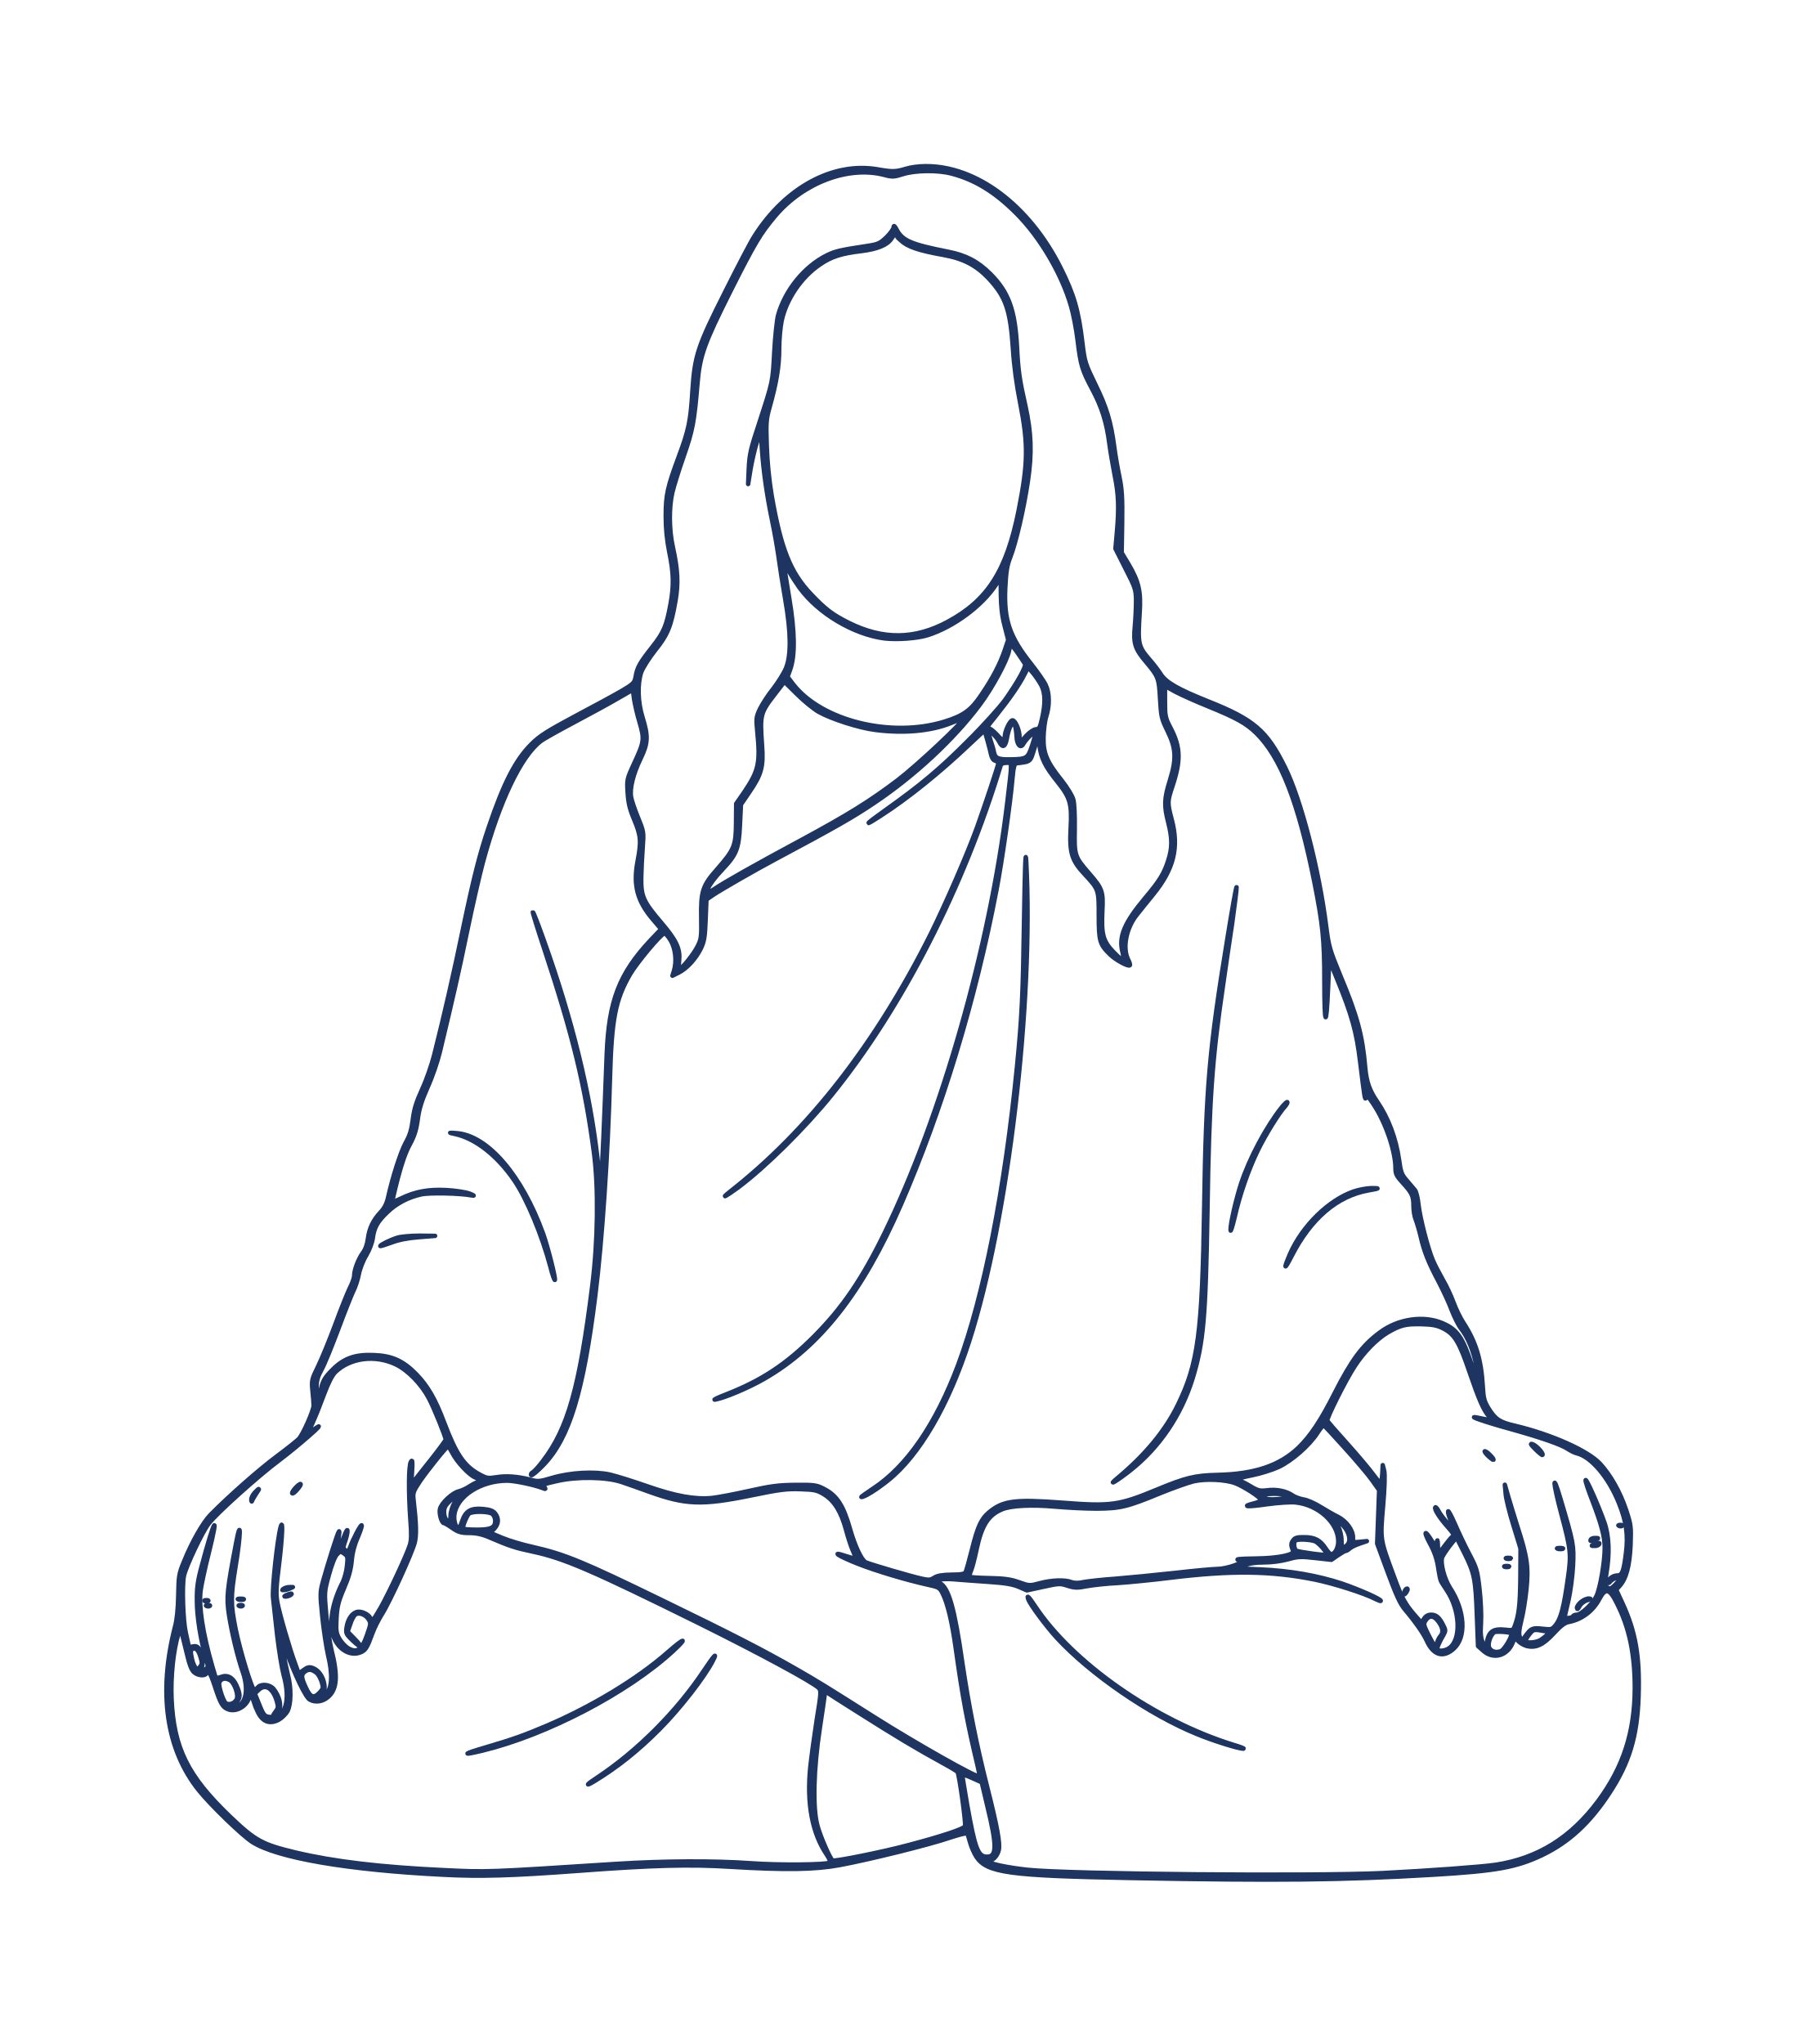
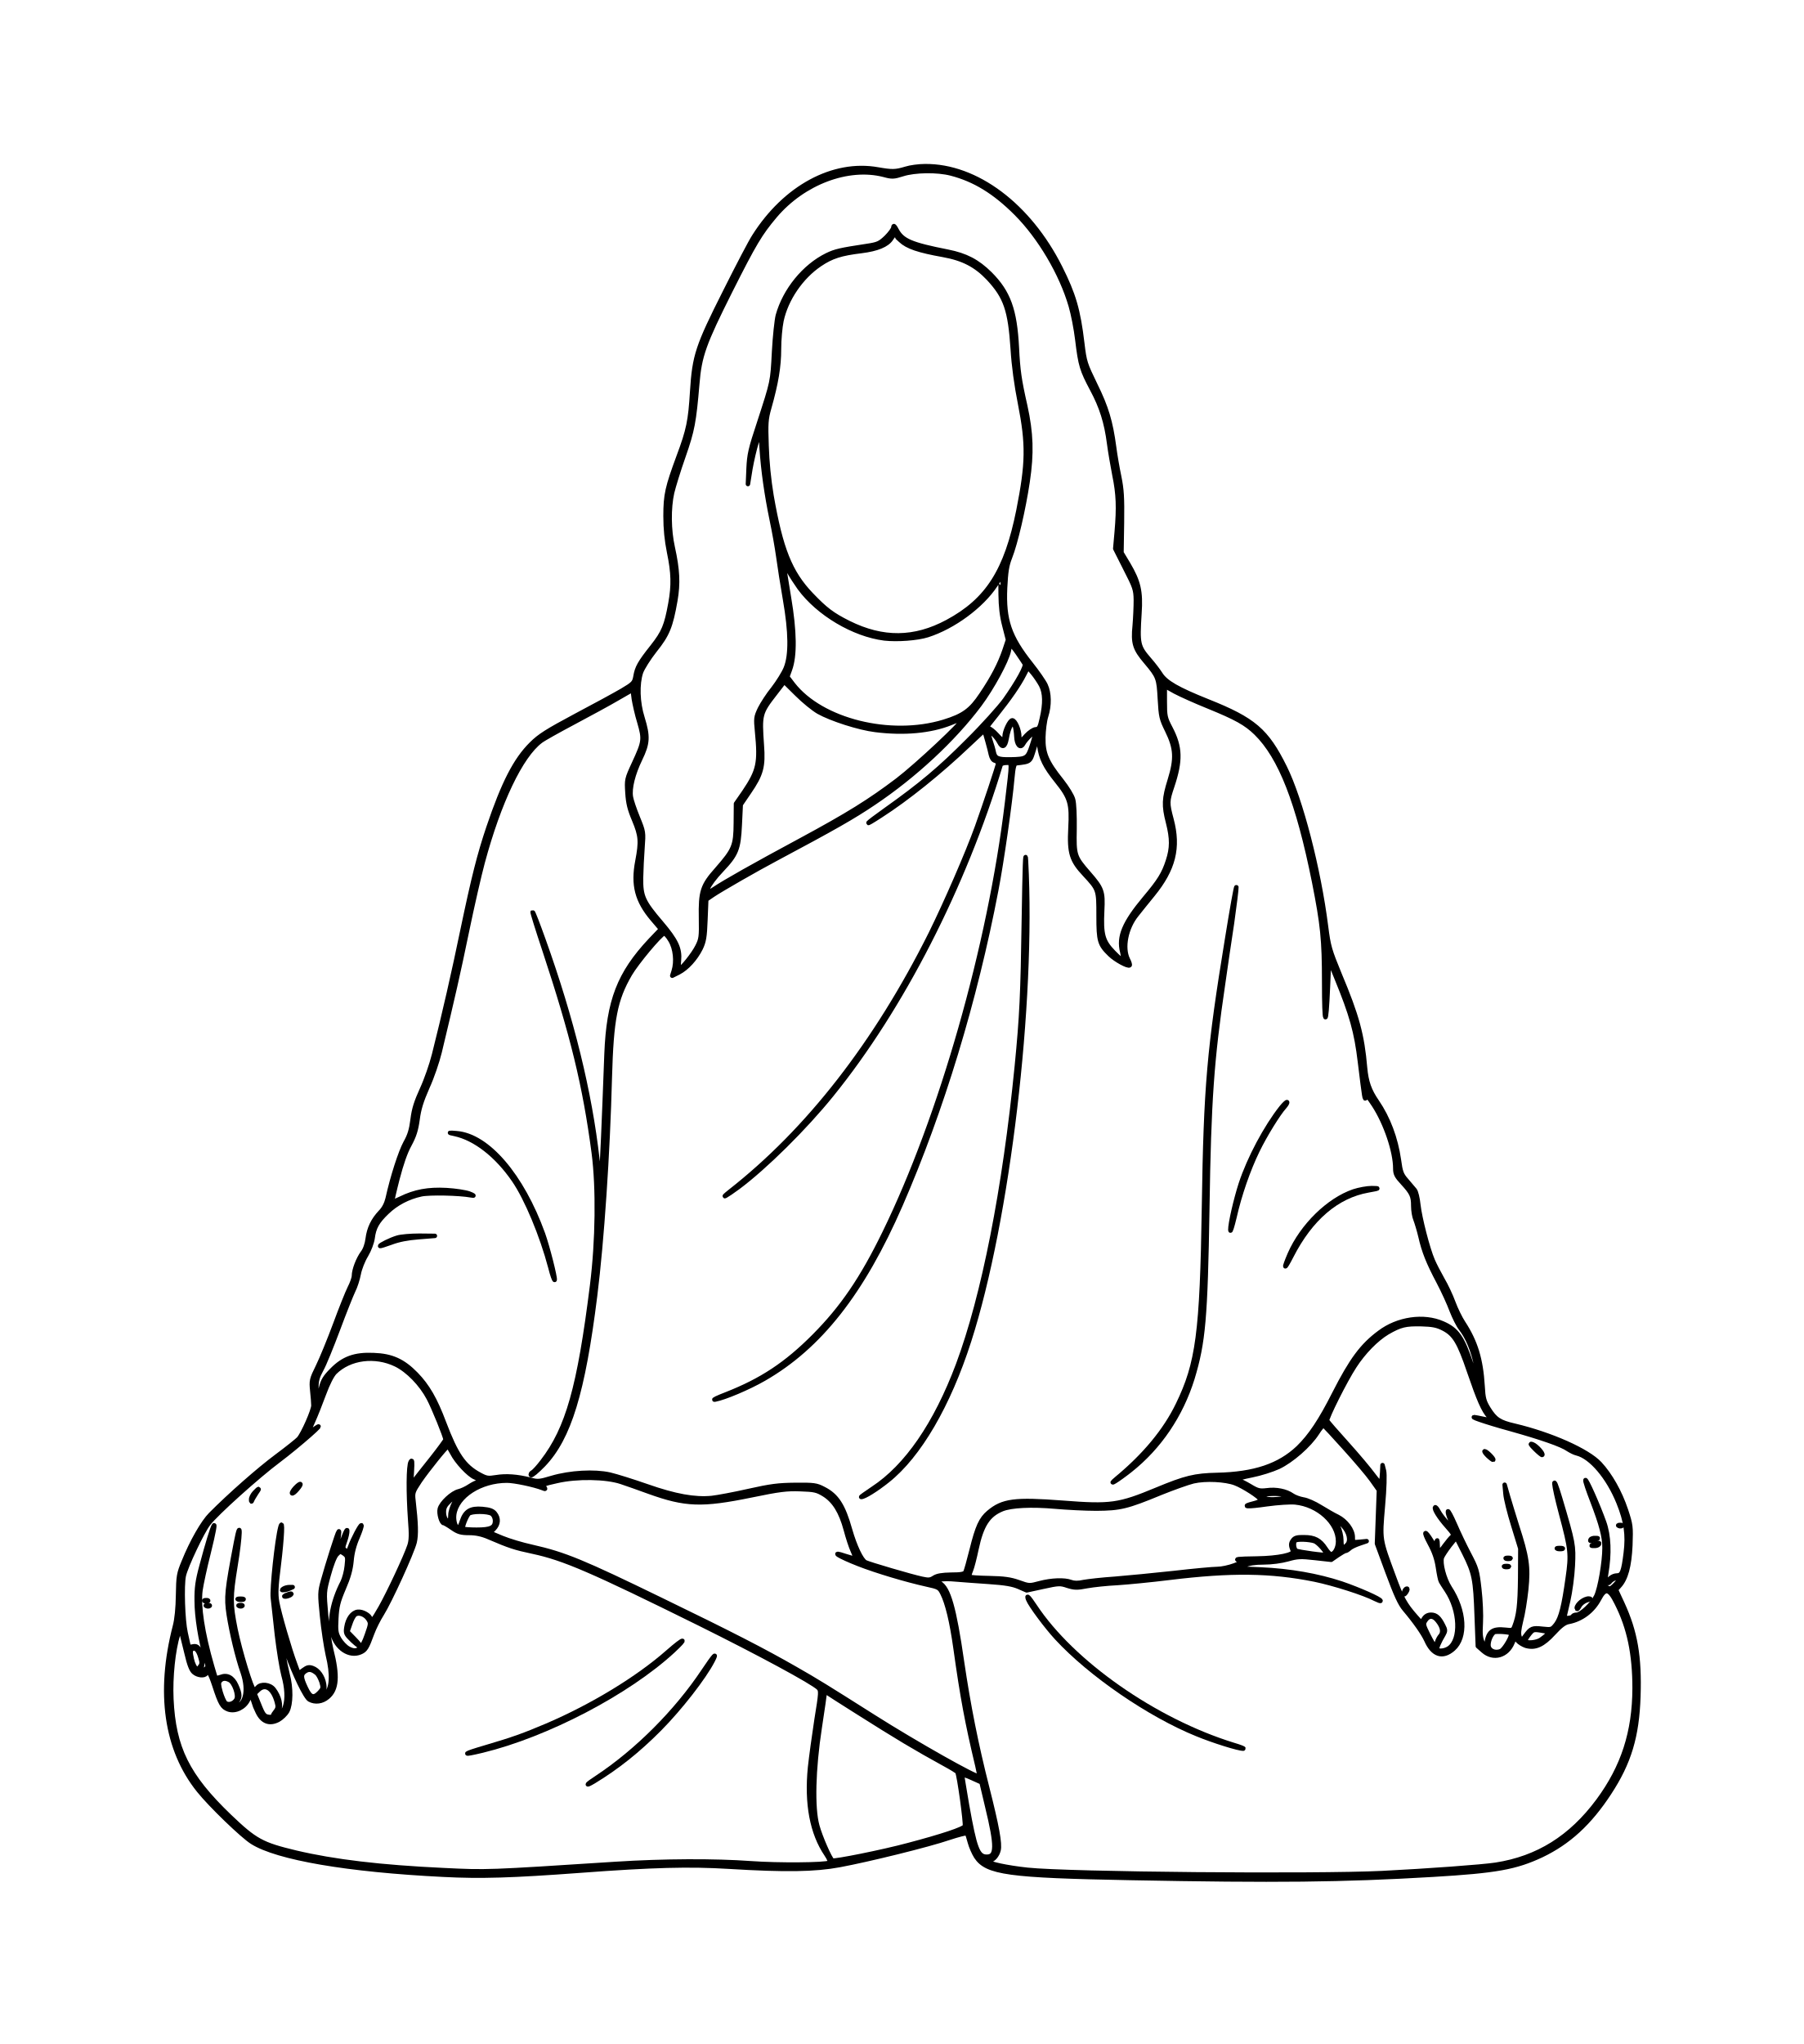
- <svg xmlns="http://www.w3.org/2000/svg" viewBox="0 0 405.91 460.00" width="406" height="460">
+ <svg xmlns="http://www.w3.org/2000/svg" viewBox="0 0 405.91 460.00">
  <g transform="translate(30.00,30.00) scale(0.367985)">
-     <g transform="translate(0,1087) scale(0.1,-0.1)" fill="#1E3561" stroke="#1E3561" stroke-width="27.175" stroke-linejoin="round" stroke-linecap="round">
+     <g transform="translate(0,1087) scale(0.1,-0.1)" fill="currentColor" stroke="currentColor" stroke-width="27.175" stroke-linejoin="round" stroke-linecap="round">
      <path d="M4725 10653 c-63 -19 -83 -19 -170 -4 -274 49 -568 -110 -757 -409 -20 -30 -99 -181 -176 -335 -171 -339 -189 -394 -203 -614 -11 -180 -22 -235 -83 -398 -69 -187 -80 -233 -80 -363 0 -80 7 -148 22 -223 26 -126 28 -201 8 -312 -25 -137 -41 -176 -111 -265 -77 -97 -94 -127 -103 -183 -7 -38 -13 -44 -82 -85 -41 -24 -169 -94 -285 -155 -174 -93 -220 -122 -270 -172 -97 -96 -170 -238 -262 -510 -56 -166 -91 -305 -159 -629 -51 -248 -113 -520 -174 -761 -15 -60 -48 -155 -74 -211 -35 -77 -49 -120 -57 -184 -8 -64 -18 -98 -44 -144 -30 -55 -79 -205 -109 -341 -8 -33 -23 -62 -45 -84 -44 -47 -69 -98 -77 -162 -4 -33 -16 -67 -31 -86 -27 -37 -53 -104 -53 -140 0 -13 -12 -47 -26 -74 -14 -28 -54 -128 -89 -223 -35 -94 -82 -209 -105 -256 -40 -81 -41 -88 -35 -150 4 -36 7 -76 7 -90 1 -28 -63 -174 -90 -204 -9 -10 -70 -59 -136 -108 -105 -78 -283 -234 -403 -355 -46 -46 -115 -166 -164 -288 -31 -74 -33 -89 -35 -205 -1 -78 -8 -149 -19 -190 -105 -406 -55 -755 146 -1005 72 -90 267 -278 326 -315 153 -97 584 -171 1169 -200 229 -12 423 -6 839 25 442 33 667 39 910 24 346 -21 524 -18 675 10 178 33 547 124 669 166 58 19 108 32 111 28 3 -5 11 -29 18 -56 7 -26 24 -65 38 -87 65 -98 197 -116 944 -130 894 -17 1292 -13 1850 20 389 23 507 45 665 119 165 79 293 196 414 381 122 186 170 346 178 591 8 244 -18 394 -98 568 l-39 84 20 22 c41 44 62 122 68 250 4 115 3 124 -27 215 -37 111 -96 215 -160 284 -75 80 -298 179 -521 232 -92 21 -119 39 -160 105 -27 44 -32 63 -36 138 -10 164 -43 271 -118 386 -18 27 -46 84 -61 125 -15 41 -45 105 -67 142 -21 37 -48 89 -59 115 -31 72 -79 259 -88 340 -4 40 -14 81 -22 90 -8 10 -31 36 -50 59 -31 35 -37 51 -47 126 -19 132 -65 255 -134 356 -47 68 -65 121 -73 207 -17 200 -49 318 -155 570 -62 151 -68 171 -84 296 -44 348 -154 775 -252 972 -111 224 -189 291 -470 403 -185 74 -259 116 -291 168 -14 22 -44 61 -66 86 -71 82 -74 96 -62 285 9 133 -5 193 -68 300 l-42 70 3 185 c2 153 -1 201 -17 280 -11 52 -25 133 -31 180 -21 157 -47 244 -115 382 -62 128 -66 138 -80 255 -24 202 -52 298 -135 463 -191 380 -514 622 -827 619 -37 0 -90 -7 -118 -16z m278 -29 c143 -37 266 -112 397 -243 146 -146 278 -370 335 -567 14 -47 32 -140 40 -206 19 -159 28 -186 90 -303 58 -108 88 -202 105 -335 6 -47 21 -132 32 -190 24 -117 27 -197 14 -348 l-9 -102 62 -123 c58 -113 63 -127 64 -192 0 -39 -3 -109 -7 -156 -11 -108 0 -142 69 -223 75 -89 78 -98 85 -226 6 -107 9 -121 44 -192 54 -110 57 -172 17 -302 -36 -116 -38 -156 -11 -261 25 -99 25 -156 -1 -235 -25 -78 -53 -123 -140 -226 -128 -153 -163 -237 -139 -331 6 -25 8 -48 5 -51 -3 -3 -29 19 -59 50 -65 67 -76 108 -69 254 6 117 0 135 -82 229 -88 101 -90 109 -87 270 1 81 -2 157 -9 181 -6 23 -37 73 -70 115 -92 115 -114 167 -112 264 1 44 8 103 17 130 21 66 20 141 -3 190 -10 22 -51 81 -90 130 -132 166 -167 269 -158 465 5 99 11 138 30 186 35 89 83 296 108 464 26 174 22 296 -15 464 -36 159 -44 215 -51 356 -12 230 -51 338 -164 451 -77 76 -148 113 -259 135 -223 44 -277 67 -312 132 -13 25 -19 31 -20 18 0 -11 -20 -38 -44 -62 -40 -38 -52 -43 -118 -53 -165 -25 -194 -32 -244 -56 -139 -68 -258 -214 -301 -369 -7 -28 -18 -127 -23 -221 -10 -189 -8 -178 -91 -434 -54 -162 -61 -196 -65 -280 l-4 -96 15 93 c9 51 26 125 39 165 l23 72 7 -110 c9 -138 30 -285 62 -440 14 -66 32 -167 40 -225 8 -58 26 -175 41 -260 35 -200 37 -340 5 -420 -12 -30 -47 -86 -77 -125 -31 -38 -67 -94 -82 -124 -24 -51 -25 -58 -17 -140 19 -193 9 -238 -79 -369 l-50 -72 -1 -118 c-1 -140 -11 -163 -115 -282 -90 -101 -101 -136 -98 -300 2 -113 0 -129 -22 -172 -23 -47 -96 -138 -110 -138 -5 0 -6 23 -3 50 7 73 -16 123 -108 231 -112 131 -125 162 -124 274 1 50 5 133 9 186 7 95 7 97 -29 185 -20 49 -39 105 -42 125 -9 53 13 141 57 232 47 97 49 138 14 252 -30 95 -33 207 -9 279 9 25 47 86 85 134 77 96 97 145 125 305 18 105 14 187 -16 324 -24 108 -25 240 -4 335 9 38 40 139 70 224 55 158 64 207 84 441 14 173 41 247 202 568 148 294 183 352 274 460 173 204 447 307 665 251 51 -14 61 -13 115 4 75 24 213 26 297 4z m-309 -409 c41 -39 110 -62 261 -89 122 -22 200 -63 276 -143 106 -114 133 -193 149 -433 6 -99 22 -219 45 -334 49 -249 47 -364 -10 -652 -74 -369 -189 -550 -435 -682 -201 -108 -395 -110 -604 -6 -100 50 -142 82 -229 173 -129 135 -186 279 -243 606 -16 96 -27 206 -30 305 -5 137 -3 163 16 230 43 152 60 254 60 360 0 58 7 135 15 173 28 133 121 269 236 346 71 48 129 66 253 81 97 12 157 37 182 75 9 14 17 25 19 25 1 0 19 -16 39 -35z m-619 -2125 c115 -157 331 -285 519 -309 79 -9 202 0 265 20 159 51 331 178 416 307 15 23 28 42 29 42 1 0 2 -46 2 -102 1 -72 7 -129 23 -190 l22 -86 -21 -63 c-29 -85 -72 -168 -141 -270 -65 -98 -111 -131 -231 -168 -326 -99 -748 6 -922 229 l-35 46 16 44 c31 85 29 233 -6 440 -17 101 -31 191 -31 200 0 8 13 -9 29 -37 16 -29 46 -75 66 -103z m1336 -401 c19 -28 38 -56 42 -63 11 -13 -42 -109 -121 -221 -32 -44 -133 -157 -227 -250 -171 -172 -288 -270 -502 -422 -129 -92 -142 -108 -31 -36 162 104 360 263 538 432 52 49 95 89 96 88 4 -8 35 -119 40 -146 5 -21 14 -36 26 -38 10 -3 18 -11 18 -18 0 -11 -81 -254 -128 -385 -58 -162 -193 -471 -284 -655 -335 -670 -750 -1203 -1228 -1577 -63 -50 -25 -29 50 26 165 123 409 364 572 566 429 530 809 1272 1034 2018 2 6 17 12 34 12 37 0 36 18 5 -245 -105 -874 -403 -1920 -750 -2630 -137 -281 -258 -458 -430 -631 -171 -172 -322 -271 -536 -355 -57 -22 -88 -37 -69 -33 58 11 203 72 297 126 342 196 603 528 837 1065 251 576 456 1250 585 1925 33 169 86 541 98 683 6 68 12 90 23 92 91 11 85 7 111 91 l23 77 8 -58 c10 -79 35 -129 108 -220 81 -101 91 -136 83 -286 -8 -152 6 -198 87 -284 85 -92 85 -92 85 -252 0 -156 6 -176 70 -238 34 -33 111 -75 120 -65 3 3 -2 19 -11 36 -35 71 -11 193 54 273 20 26 65 81 99 123 127 156 160 287 114 460 -27 101 -26 112 4 201 53 159 51 240 -10 357 -33 63 -35 73 -35 163 l0 95 63 -35 c34 -18 125 -59 202 -90 172 -70 231 -103 293 -163 150 -147 258 -423 356 -912 51 -258 61 -350 61 -612 0 -273 12 -287 23 -28 l7 165 47 -115 c91 -222 120 -325 142 -510 28 -228 29 -235 36 -216 5 15 15 5 49 -47 73 -112 131 -284 131 -387 0 -34 7 -48 44 -88 57 -62 66 -81 66 -142 0 -28 6 -66 14 -84 7 -18 21 -64 30 -102 21 -93 48 -160 111 -279 29 -55 65 -134 80 -175 16 -41 41 -91 56 -110 41 -52 76 -135 94 -227 25 -125 13 -122 -29 7 -55 166 -88 214 -176 252 -116 51 -275 28 -386 -56 -107 -79 -172 -167 -276 -371 -86 -170 -148 -262 -222 -334 -115 -109 -267 -161 -496 -166 -137 -3 -194 -17 -370 -90 -231 -96 -280 -103 -576 -80 -292 22 -366 13 -452 -60 -46 -39 -68 -86 -103 -227 -17 -68 -34 -129 -39 -138 -6 -11 -28 -15 -87 -15 -56 -1 -85 -6 -104 -18 -23 -15 -34 -16 -75 -7 -62 13 -324 90 -345 101 -25 13 -65 97 -94 198 -42 149 -81 210 -162 251 -44 23 -59 25 -173 24 -104 -1 -151 -7 -285 -37 -88 -20 -190 -39 -226 -43 -105 -10 -223 11 -397 72 -86 30 -188 62 -227 71 -94 21 -242 13 -354 -20 -77 -23 -87 -24 -133 -11 -79 20 -148 25 -208 15 -50 -8 -59 -7 -103 17 -94 51 -142 121 -216 316 -54 144 -101 225 -171 297 -80 82 -149 113 -260 117 -115 5 -185 -20 -256 -93 -40 -40 -54 -63 -64 -103 -17 -72 -30 -74 -30 -5 0 46 7 69 31 113 17 30 62 141 101 245 39 105 81 210 93 235 13 25 28 72 34 104 6 32 26 83 45 114 20 34 36 77 40 105 8 64 28 101 89 159 56 54 129 92 208 109 50 11 235 7 304 -6 24 -4 22 -2 -10 11 -22 8 -85 18 -140 21 -111 6 -192 -9 -280 -52 -27 -13 -50 -23 -52 -21 -1 1 13 65 33 142 24 92 48 162 74 209 29 54 40 89 49 154 8 63 23 112 60 196 28 61 61 158 75 216 83 346 112 473 166 734 33 160 77 351 97 425 100 372 234 652 355 743 18 14 110 65 204 115 94 50 214 115 265 145 l94 54 7 -56 c5 -30 19 -95 34 -143 30 -105 29 -117 -33 -251 -45 -97 -45 -100 -40 -180 4 -64 13 -101 41 -167 40 -96 43 -130 20 -251 -28 -146 -3 -243 92 -355 l52 -61 -65 -68 c-191 -204 -255 -370 -268 -695 -17 -456 -26 -662 -32 -730 l-6 -75 -18 160 c-46 410 -156 858 -330 1343 -34 95 -63 171 -66 169 -2 -2 30 -105 71 -228 175 -529 248 -830 303 -1244 28 -214 24 -539 -10 -810 -78 -625 -149 -876 -304 -1077 -24 -32 -51 -62 -61 -67 -9 -5 -13 -13 -9 -17 4 -5 38 24 76 63 157 164 242 441 316 1034 42 336 78 868 90 1334 10 358 33 477 123 632 40 69 185 243 209 250 6 2 24 -17 39 -43 30 -50 38 -129 20 -187 l-9 -29 40 20 c50 26 102 83 134 147 20 42 25 69 29 175 l5 124 41 28 c49 33 265 157 384 220 362 193 474 257 600 342 249 167 487 388 646 600 78 104 168 271 180 331 3 19 9 35 13 35 4 0 23 -23 42 -51z m142 -194 c25 -48 26 -112 5 -204 -12 -56 -18 -65 -38 -66 -13 -1 -38 -18 -57 -38 -18 -21 -35 -37 -38 -37 -3 0 -5 14 -5 30 0 41 -26 100 -43 100 -15 0 -47 -67 -47 -99 0 -32 -11 -30 -47 10 -19 21 -42 39 -49 39 -8 0 -14 2 -14 5 0 2 29 40 64 83 75 94 135 180 166 242 l23 44 29 -34 c16 -19 39 -53 51 -75z m-1362 -163 c78 -44 249 -99 349 -111 175 -22 337 -7 460 42 35 15 66 24 70 21 10 -11 -277 -280 -395 -370 -169 -128 -302 -211 -595 -369 -281 -151 -463 -254 -527 -297 -73 -49 -44 21 47 117 90 95 103 128 110 275 l6 125 51 75 c75 109 88 157 78 288 -13 188 -12 196 83 318 l54 70 77 -76 c42 -42 101 -90 132 -108z m1203 -90 c3 -10 7 -37 8 -60 2 -51 24 -76 41 -47 17 31 70 81 74 70 2 -6 -7 -42 -20 -80 -26 -78 -32 -82 -132 -84 -75 -1 -93 6 -101 43 -3 17 -13 51 -21 74 -8 24 -12 46 -9 50 8 8 46 -28 63 -61 19 -37 36 -30 45 19 14 81 39 118 52 76z m2620 -3682 c68 -35 97 -83 159 -266 58 -169 86 -235 121 -273 l21 -24 -31 6 c-18 3 -45 9 -60 12 -78 16 50 -28 200 -69 186 -52 314 -96 353 -124 16 -10 39 -22 53 -25 87 -21 193 -146 256 -302 46 -114 58 -196 44 -307 -14 -114 -23 -138 -54 -138 -26 0 -56 -23 -56 -43 0 -6 6 -4 13 5 15 20 57 33 57 18 0 -13 -45 -60 -57 -60 -4 0 -14 4 -22 9 -11 7 -11 21 -1 82 21 122 17 233 -13 316 -37 104 -110 268 -114 256 -2 -6 17 -63 42 -127 56 -146 75 -219 75 -287 0 -86 -28 -249 -51 -296 -23 -47 -93 -113 -120 -113 -10 0 -21 -4 -24 -10 -3 -5 -16 -10 -29 -10 l-23 0 24 103 c13 57 26 153 29 217 6 125 4 137 -77 410 -51 172 -46 100 6 -95 58 -217 61 -245 40 -390 -24 -173 -42 -244 -71 -283 -26 -33 -28 -34 -83 -28 -63 7 -71 4 -106 -44 l-24 -33 -10 26 c-8 19 -5 45 8 99 11 40 25 127 32 193 14 139 5 199 -57 390 -19 61 -44 142 -55 180 l-20 70 5 -55 c2 -30 24 -118 48 -195 l43 -140 -1 -180 c-2 -167 -9 -228 -35 -296 -9 -24 -14 -26 -54 -21 -82 9 -108 -11 -118 -93 l-3 -30 -18 40 c-15 32 -17 57 -13 125 3 47 -1 140 -9 207 -13 115 -17 127 -63 215 -27 51 -66 133 -87 182 -21 48 -40 84 -42 78 -2 -6 4 -27 13 -48 8 -20 13 -39 10 -42 -7 -7 -60 53 -81 91 -8 16 -18 27 -20 24 -9 -9 24 -62 72 -116 40 -45 45 -54 31 -64 -8 -7 -28 -31 -45 -54 -33 -47 -42 -46 -43 6 -1 31 -2 33 -8 11 -7 -24 -7 -24 -29 12 -43 70 -52 60 -13 -13 29 -53 44 -96 52 -149 6 -41 14 -80 18 -86 3 -6 19 -31 35 -55 82 -123 89 -301 15 -353 -24 -17 -64 -22 -73 -8 -4 7 11 44 39 91 12 21 12 29 -2 55 -24 49 -44 66 -74 66 -19 0 -34 -8 -44 -24 l-16 -25 -33 37 c-66 75 -86 110 -136 247 -85 230 -84 220 -66 429 10 113 12 194 7 216 l-9 35 -2 -42 c-1 -24 -4 -47 -5 -53 -1 -5 -3 -13 -4 -17 0 -4 -21 20 -45 52 -24 33 -96 119 -160 190 -65 72 -120 135 -123 142 -5 14 109 243 167 332 57 88 134 166 202 207 80 46 110 53 208 51 68 -2 95 -7 134 -27z m-6407 -220 c73 -36 154 -119 200 -206 30 -56 103 -236 103 -253 0 -4 -37 -55 -82 -112 -46 -57 -93 -118 -106 -134 l-23 -30 5 80 c4 64 2 76 -7 60 -14 -24 -15 -188 -3 -356 7 -86 6 -125 -4 -155 -21 -65 -128 -293 -178 -381 -45 -80 -62 -98 -62 -69 0 20 -47 48 -77 44 -33 -4 -61 -42 -69 -94 -6 -38 -3 -43 37 -82 57 -53 65 -44 11 11 l-42 43 16 46 c8 26 22 52 30 58 20 17 61 4 81 -26 16 -25 16 -29 -8 -97 -31 -91 -60 -112 -112 -84 -19 10 -44 37 -57 59 -20 35 -22 50 -18 126 4 73 11 102 45 182 30 69 43 116 48 170 4 49 17 98 37 143 16 38 27 71 24 74 -5 6 -53 -84 -70 -133 -10 -29 -13 -31 -29 -20 -16 12 -16 17 -2 56 8 23 15 52 14 64 0 11 -9 -4 -20 -34 -19 -54 -58 -109 -46 -65 11 37 20 100 14 95 -7 -6 -68 -199 -96 -300 -20 -72 -20 -81 -6 -220 8 -80 24 -185 35 -235 30 -123 25 -208 -14 -241 -36 -32 -56 -31 -26 1 18 20 22 31 17 62 -8 46 -36 85 -70 97 -22 8 -33 5 -56 -12 l-30 -22 -21 58 c-34 91 -98 311 -110 379 -9 51 -7 92 10 227 21 171 26 291 10 231 -20 -73 -53 -378 -46 -433 3 -31 15 -133 25 -227 11 -93 29 -204 40 -245 43 -154 11 -261 -76 -256 -41 2 -46 7 -76 83 l-25 61 23 22 c43 41 90 10 113 -73 9 -31 7 -40 -11 -63 -14 -18 -16 -25 -6 -22 8 2 20 16 28 30 18 31 4 88 -30 132 -23 30 -78 36 -99 11 -7 -8 -16 -15 -21 -15 -14 0 -87 239 -114 372 -31 156 -31 196 0 386 31 187 34 304 4 147 -57 -298 -61 -337 -45 -444 17 -108 53 -262 86 -355 38 -113 15 -206 -53 -206 -6 0 -1 10 11 23 27 28 27 49 2 105 -22 49 -56 67 -96 51 -15 -5 -28 -8 -29 -7 -2 2 -12 35 -23 73 -59 204 -84 369 -71 465 5 36 27 139 50 229 65 263 32 203 -43 -79 -25 -92 -31 -135 -30 -215 0 -96 23 -242 57 -357 13 -45 13 -49 -6 -62 -35 -24 -67 0 -81 62 -10 45 -9 55 2 62 20 12 38 -5 51 -51 10 -31 9 -42 -2 -55 -12 -15 -12 -17 1 -12 20 7 17 81 -5 115 -13 19 -22 23 -41 19 -19 -5 -25 -2 -29 16 -3 13 -9 43 -15 68 -17 75 -24 289 -11 349 12 56 113 270 151 318 47 62 303 292 429 386 120 90 315 261 219 193 -21 -15 -38 -25 -38 -23 0 2 13 33 29 68 16 35 46 111 67 168 24 65 49 114 67 133 91 90 246 110 374 48z m5803 -510 c67 -74 142 -162 166 -196 l44 -62 -6 -164 -6 -163 66 -179 c50 -135 75 -190 103 -223 65 -77 113 -146 133 -189 40 -91 100 -110 165 -53 80 71 71 233 -22 375 -34 53 -59 149 -48 184 4 11 25 43 47 72 l41 51 49 -97 c61 -122 68 -158 76 -384 l7 -184 33 -29 c61 -54 146 -31 179 50 l15 35 16 -22 c10 -12 33 -26 51 -32 58 -16 104 5 170 77 42 46 68 65 92 69 79 15 147 67 185 138 38 73 63 68 108 -23 77 -151 110 -312 110 -521 -1 -268 -70 -481 -223 -688 -167 -225 -369 -351 -626 -391 -85 -13 -417 -37 -694 -51 -412 -20 -1917 -7 -2171 20 -123 13 -240 38 -240 51 0 5 6 9 13 9 18 0 43 29 50 60 10 39 -10 147 -69 380 -68 267 -115 504 -155 775 -47 326 -82 450 -137 479 l-27 14 28 7 c16 4 59 5 95 1 37 -3 129 -10 204 -15 104 -7 148 -15 185 -31 l48 -21 101 22 c96 21 104 21 149 6 42 -13 58 -14 119 -2 39 7 123 16 186 19 63 4 207 18 320 32 377 46 618 43 887 -11 116 -24 302 -83 371 -119 18 -9 32 -14 32 -11 0 11 -131 69 -239 106 -146 48 -314 78 -496 86 l-140 6 40 18 c28 13 65 19 120 19 48 0 107 8 147 19 60 17 78 18 167 8 l99 -11 39 27 c22 15 43 27 48 27 5 0 16 7 25 15 9 9 37 22 61 30 l44 15 -42 -4 c-42 -4 -43 -4 -43 28 0 44 -41 99 -92 125 -24 11 -71 39 -106 60 -35 22 -82 43 -105 46 -23 4 -53 15 -67 25 -37 26 -98 39 -155 31 -45 -5 -56 -3 -104 26 -30 18 -61 33 -68 33 -7 0 -13 3 -13 8 0 4 42 15 93 25 51 10 124 33 163 51 80 38 187 131 236 207 17 27 35 48 39 47 5 -2 63 -64 129 -138z m-5459 -31 c27 -54 102 -134 139 -149 31 -13 40 -30 16 -30 -7 0 -29 -11 -49 -24 -19 -13 -49 -27 -66 -31 -40 -9 -107 -71 -116 -108 -7 -27 10 -87 25 -87 4 0 27 -13 51 -30 36 -25 54 -30 104 -30 41 0 79 -8 120 -26 126 -54 159 -65 268 -88 192 -41 360 -114 1020 -440 369 -183 691 -357 729 -394 15 -16 15 -28 -12 -192 -15 -97 -33 -229 -40 -294 -22 -222 12 -402 100 -532 18 -27 25 -46 19 -50 -23 -14 -316 -16 -481 -4 -222 16 -531 15 -828 -4 -789 -51 -785 -51 -1052 -38 -385 18 -670 52 -903 107 -209 50 -249 72 -407 223 -257 247 -341 417 -355 717 -6 134 11 298 41 395 l13 45 7 -30 c4 -16 18 -75 32 -130 16 -70 30 -105 45 -117 23 -20 64 -24 74 -8 14 22 25 6 51 -72 37 -114 49 -134 85 -147 43 -15 98 11 121 58 l17 34 11 -27 c5 -15 10 -29 10 -32 0 -2 9 -24 21 -49 28 -59 72 -76 126 -48 20 11 44 34 55 53 23 44 24 143 2 225 -16 63 -44 218 -39 223 1 1 17 -39 34 -90 46 -131 115 -274 139 -287 35 -19 78 -13 111 15 57 47 63 130 21 294 -10 41 -24 137 -31 212 -12 136 -12 137 16 240 17 62 36 112 49 126 20 21 23 21 45 6 22 -16 23 -22 17 -76 -3 -32 -15 -76 -25 -97 -61 -118 -84 -237 -62 -319 24 -88 103 -140 170 -112 31 13 40 27 72 115 12 33 39 87 60 120 48 76 184 374 200 438 11 46 9 115 -7 254 -6 49 -4 55 39 120 46 67 163 213 172 213 3 0 14 -19 26 -41z m1034 -177 c33 -11 110 -38 170 -60 223 -80 322 -84 625 -22 174 36 218 41 300 38 87 -3 102 -6 146 -33 62 -39 103 -105 133 -216 12 -46 31 -104 42 -128 11 -24 18 -46 16 -48 -2 -1 -30 6 -63 17 -94 32 -36 -4 82 -50 110 -43 291 -97 417 -125 74 -16 79 -19 97 -55 30 -60 57 -171 80 -335 42 -301 71 -456 134 -720 8 -33 13 -62 11 -64 -12 -11 -391 203 -645 364 -294 186 -345 218 -480 295 -192 110 -392 213 -815 418 -487 237 -596 282 -795 327 -60 13 -143 38 -184 55 l-74 31 24 24 c28 29 31 64 6 95 -13 16 -32 23 -77 27 -72 6 -104 -13 -125 -76 -7 -23 -17 -41 -21 -41 -17 0 -31 44 -26 82 15 114 162 208 323 208 45 0 165 -25 219 -46 17 -7 18 -6 7 8 -11 14 -1 18 80 36 121 28 301 25 393 -6z m3756 -8 c50 -19 151 -84 156 -101 2 -6 -17 -16 -43 -22 -80 -20 -42 -23 82 -5 66 9 143 14 172 11 140 -14 262 -125 262 -238 0 -42 -21 -79 -44 -79 -6 0 -21 16 -33 35 -33 51 -67 69 -130 69 -43 1 -58 -3 -69 -19 -14 -19 -14 -31 0 -65 10 -23 -89 -44 -219 -46 -127 -2 -139 -4 -105 -13 21 -6 18 -9 -34 -29 -32 -12 -79 -22 -104 -22 -26 0 -146 -11 -267 -25 -121 -13 -283 -29 -360 -35 -77 -5 -163 -15 -191 -20 -35 -8 -59 -7 -78 0 -40 15 -119 12 -191 -7 -63 -17 -65 -17 -129 6 -51 18 -90 23 -180 25 -64 1 -118 5 -121 8 -3 3 1 20 9 39 8 19 23 78 34 131 31 145 71 208 156 243 55 23 181 29 327 16 69 -6 181 -12 250 -12 145 1 186 10 394 96 77 31 167 63 200 71 74 17 196 11 256 -12z m303 -70 c31 -12 15 -21 -46 -27 -60 -5 -88 3 -88 24 0 10 110 12 134 3z m-5079 -46 c-14 -25 -25 -59 -25 -80 0 -21 -4 -38 -8 -38 -18 0 -32 26 -32 58 0 27 8 42 36 68 48 46 58 43 29 -8z m229 -71 c11 -8 19 -26 19 -42 0 -43 -26 -55 -113 -55 -42 0 -79 3 -83 6 -7 7 17 70 34 91 15 17 119 17 143 0z m5204 -70 c40 -41 52 -96 27 -120 -26 -27 -35 -20 -35 28 0 26 -9 63 -20 85 -25 49 -15 51 28 7z m-172 -97 c23 -8 74 -66 74 -83 0 -7 -176 17 -187 25 -14 11 -18 50 -6 61 10 11 86 8 119 -3z m753 -487 c30 -37 36 -70 18 -91 -8 -9 -18 -27 -21 -39 -4 -13 -11 -23 -15 -23 -3 0 -21 30 -39 66 -31 62 -32 68 -17 90 20 31 49 30 74 -3z m680 -69 c4 -4 -17 -25 -49 -47 -25 -17 -85 -23 -94 -9 -2 4 7 23 21 40 24 31 28 33 72 26 25 -4 48 -8 50 -10z m-231 -8 c10 -11 -39 -97 -62 -108 -37 -16 -76 3 -76 37 0 28 16 65 34 78 10 7 95 2 104 -7z m-7305 -244 c9 -8 22 -33 29 -54 10 -35 9 -40 -12 -63 -37 -39 -57 -32 -85 28 -30 64 -31 82 -4 101 23 16 43 12 72 -12z m-533 -42 c28 -15 55 -93 41 -118 -14 -26 -48 -37 -67 -22 -8 7 -21 37 -30 67 -12 42 -13 57 -4 68 14 17 34 19 60 5z m3830 -189 c264 -167 358 -223 545 -326 39 -21 73 -42 76 -47 11 -16 52 -315 46 -331 -6 -17 -142 -62 -347 -116 -156 -42 -451 -101 -463 -94 -15 9 -74 143 -93 213 -30 108 -24 346 15 599 17 112 31 208 31 213 0 5 6 6 13 2 6 -5 86 -55 177 -113z m804 -584 c59 -243 58 -307 -3 -307 -55 0 -73 48 -121 317 -16 95 -30 177 -30 182 0 6 27 -2 59 -17 l60 -27 35 -148z" />
      <path d="M5448 6065 c-7 -467 -13 -593 -43 -900 -74 -751 -203 -1407 -360 -1827 -136 -362 -314 -621 -520 -756 -43 -29 -76 -52 -72 -52 20 0 92 45 161 100 193 153 373 462 499 855 237 737 395 2071 348 2935 -4 78 -8 -37 -13 -355z" />
      <path d="M6692 5947 c-111 -677 -131 -906 -142 -1637 -12 -779 -37 -962 -160 -1215 -76 -157 -201 -309 -375 -453 -61 -51 6 -10 82 50 180 142 312 338 382 563 67 221 80 367 91 1040 10 664 28 910 96 1370 13 94 38 262 55 374 16 113 28 211 27 220 -2 8 -27 -132 -56 -312z" />
      <path d="M7023 4912 c-94 -119 -196 -309 -248 -467 -31 -96 -65 -244 -64 -282 0 -16 11 19 25 77 31 139 85 293 141 408 46 95 129 229 166 269 11 13 18 25 15 28 -2 3 -18 -12 -35 -33z" />
      <path d="M1967 4750 c124 -27 257 -130 362 -283 77 -112 171 -338 222 -531 12 -49 25 -84 27 -78 4 14 -43 201 -72 282 -129 356 -338 600 -528 615 -52 4 -52 4 -11 -5z" />
      <path d="M7465 4399 c-154 -53 -314 -210 -390 -382 -41 -96 -36 -103 10 -13 117 229 278 367 469 401 71 13 71 13 21 14 -27 0 -77 -9 -110 -20z" />
      <path d="M1615 4116 c-43 -13 -105 -44 -105 -51 0 -2 30 7 68 21 45 17 100 28 167 33 l100 8 -95 1 c-52 0 -113 -5 -135 -12z" />
      <path d="M8576 2822 c21 -21 41 -37 43 -35 9 7 -35 56 -58 65 -19 7 -16 1 15 -30z" />
      <path d="M8286 2782 c16 -15 31 -26 33 -25 7 5 -41 53 -52 53 -5 0 3 -12 19 -28z" />
      <path d="M9088 2353 c7 -3 16 -2 19 1 4 3 -2 6 -13 5 -11 0 -14 -3 -6 -6z" />
      <path d="M8915 2270 c-7 -12 2 -12 30 0 19 8 19 9 -2 9 -12 1 -25 -3 -28 -9z" />
      <path d="M8935 2240 c-19 -8 -19 -9 2 -9 12 -1 25 4 28 9 7 12 -2 12 -30 0z" />
      <path d="M8713 2213 c9 -2 23 -2 30 0 6 3 -1 5 -18 5 -16 0 -22 -2 -12 -5z" />
      <path d="M8398 2153 c6 -2 18 -2 25 0 6 3 1 5 -13 5 -14 0 -19 -2 -12 -5z" />
      <path d="M8388 2103 c6 -2 18 -2 25 0 6 3 1 5 -13 5 -14 0 -19 -2 -12 -5z" />
      <path d="M7776 1954 c-9 -24 -2 -26 12 -4 7 11 8 20 3 20 -5 0 -12 -7 -15 -16z" />
      <path d="M8856 1889 c-14 -11 -26 -28 -26 -37 1 -12 6 -8 16 10 8 16 28 31 47 37 22 6 26 9 11 10 -12 1 -33 -8 -48 -20z" />
      <path d="M991 2586 c-13 -14 -22 -29 -20 -33 2 -5 17 6 32 24 33 38 22 45 -12 9z" />
      <path d="M742 2557 c-12 -13 -22 -32 -21 -43 0 -14 2 -15 6 -4 3 8 15 27 25 43 24 33 19 35 -10 4z" />
      <path d="M920 1970 c-13 -9 -13 -10 0 -9 8 0 24 4 35 9 l20 9 -20 0 c-11 0 -27 -4 -35 -9z" />
      <path d="M935 1930 c-13 -6 -15 -9 -5 -9 8 0 22 4 30 9 18 12 2 12 -25 0z" />
      <path d="M643 1903 c9 -2 23 -2 30 0 6 3 -1 5 -18 5 -16 0 -22 -2 -12 -5z" />
      <path d="M438 1893 c7 -3 16 -2 19 1 4 3 -2 6 -13 5 -11 0 -14 -3 -6 -6z" />
      <path d="M448 1863 c7 -3 16 -2 19 1 4 3 -2 6 -13 5 -11 0 -14 -3 -6 -6z" />
      <path d="M648 1863 c7 -3 16 -2 19 1 4 3 -2 6 -13 5 -11 0 -14 -3 -6 -6z" />
      <path d="M5474 1904 c13 -35 113 -169 175 -236 205 -222 566 -470 857 -588 102 -42 256 -90 284 -89 8 0 -19 11 -60 23 -480 148 -986 502 -1215 849 -37 56 -53 72 -41 41z" />
      <path d="M3270 1582 c-185 -163 -464 -332 -740 -450 -139 -59 -205 -83 -375 -133 -140 -41 -150 -51 -20 -20 395 96 889 354 1166 609 94 87 69 82 -31 -6z" />
      <path d="M3488 1466 c-166 -249 -407 -490 -650 -651 -65 -42 -79 -59 -20 -24 143 87 270 188 402 321 124 125 272 315 324 416 30 58 8 34 -56 -62z" />
    </g>
  </g>
</svg>
